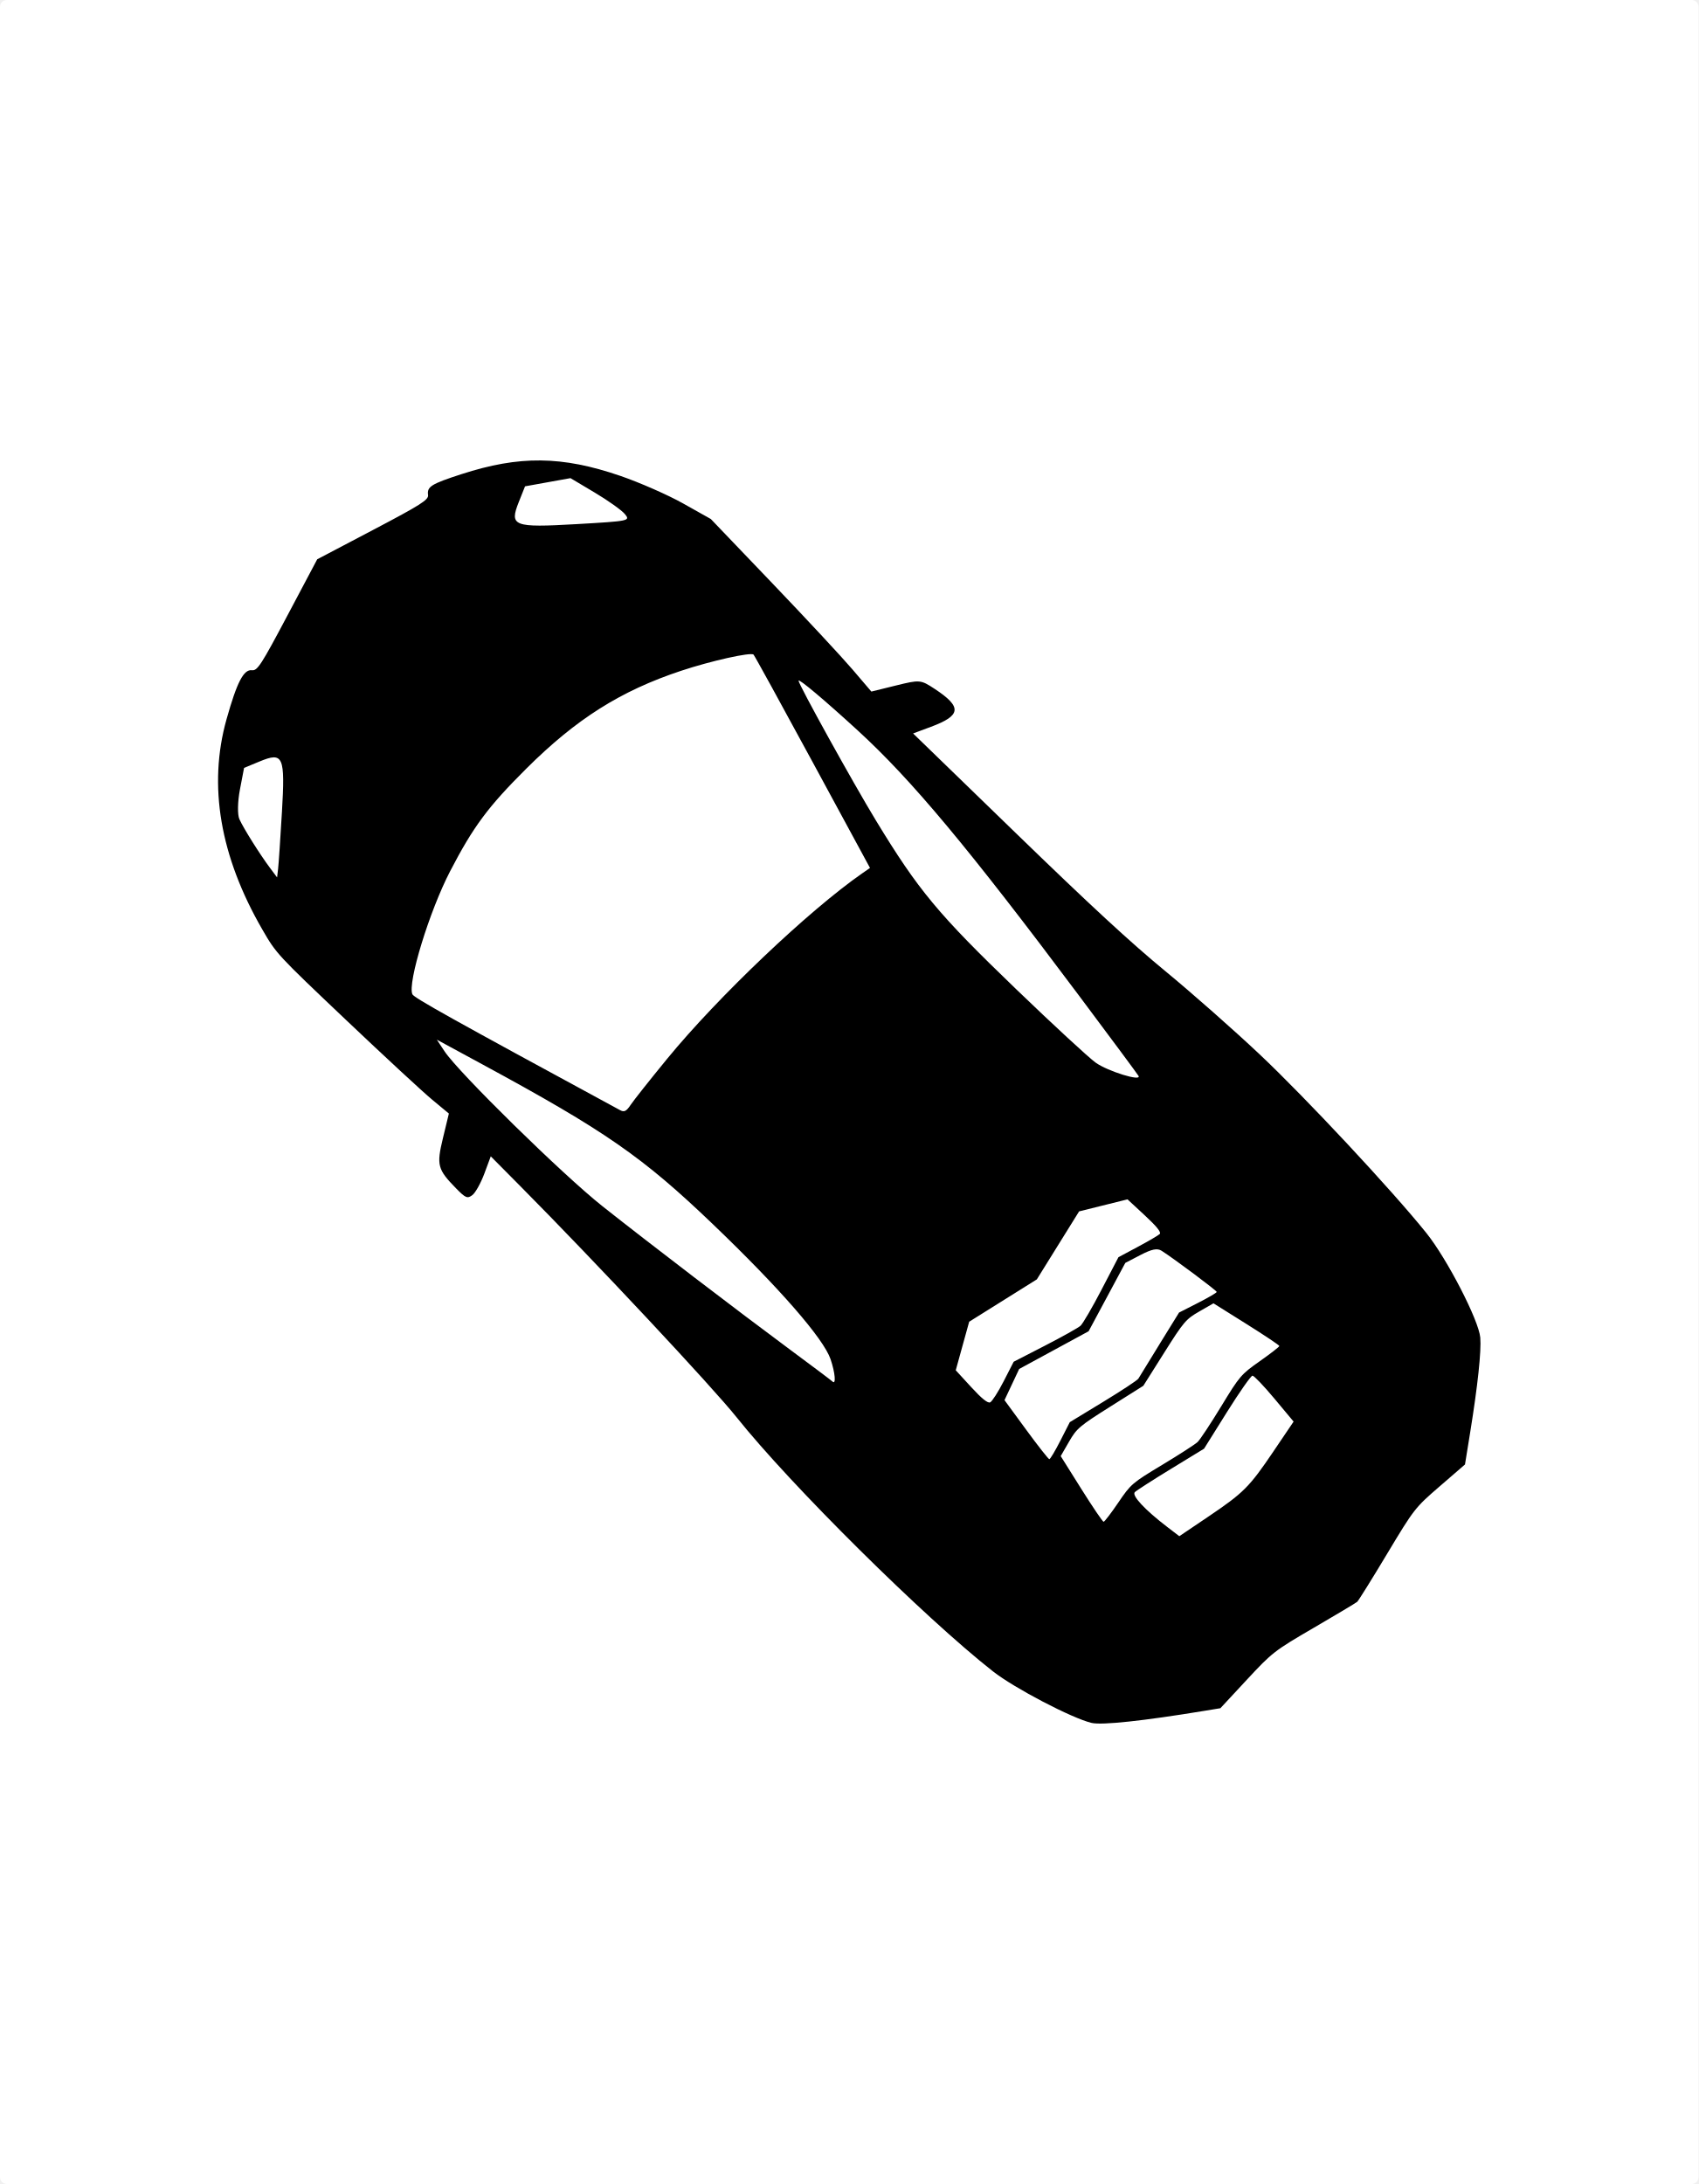
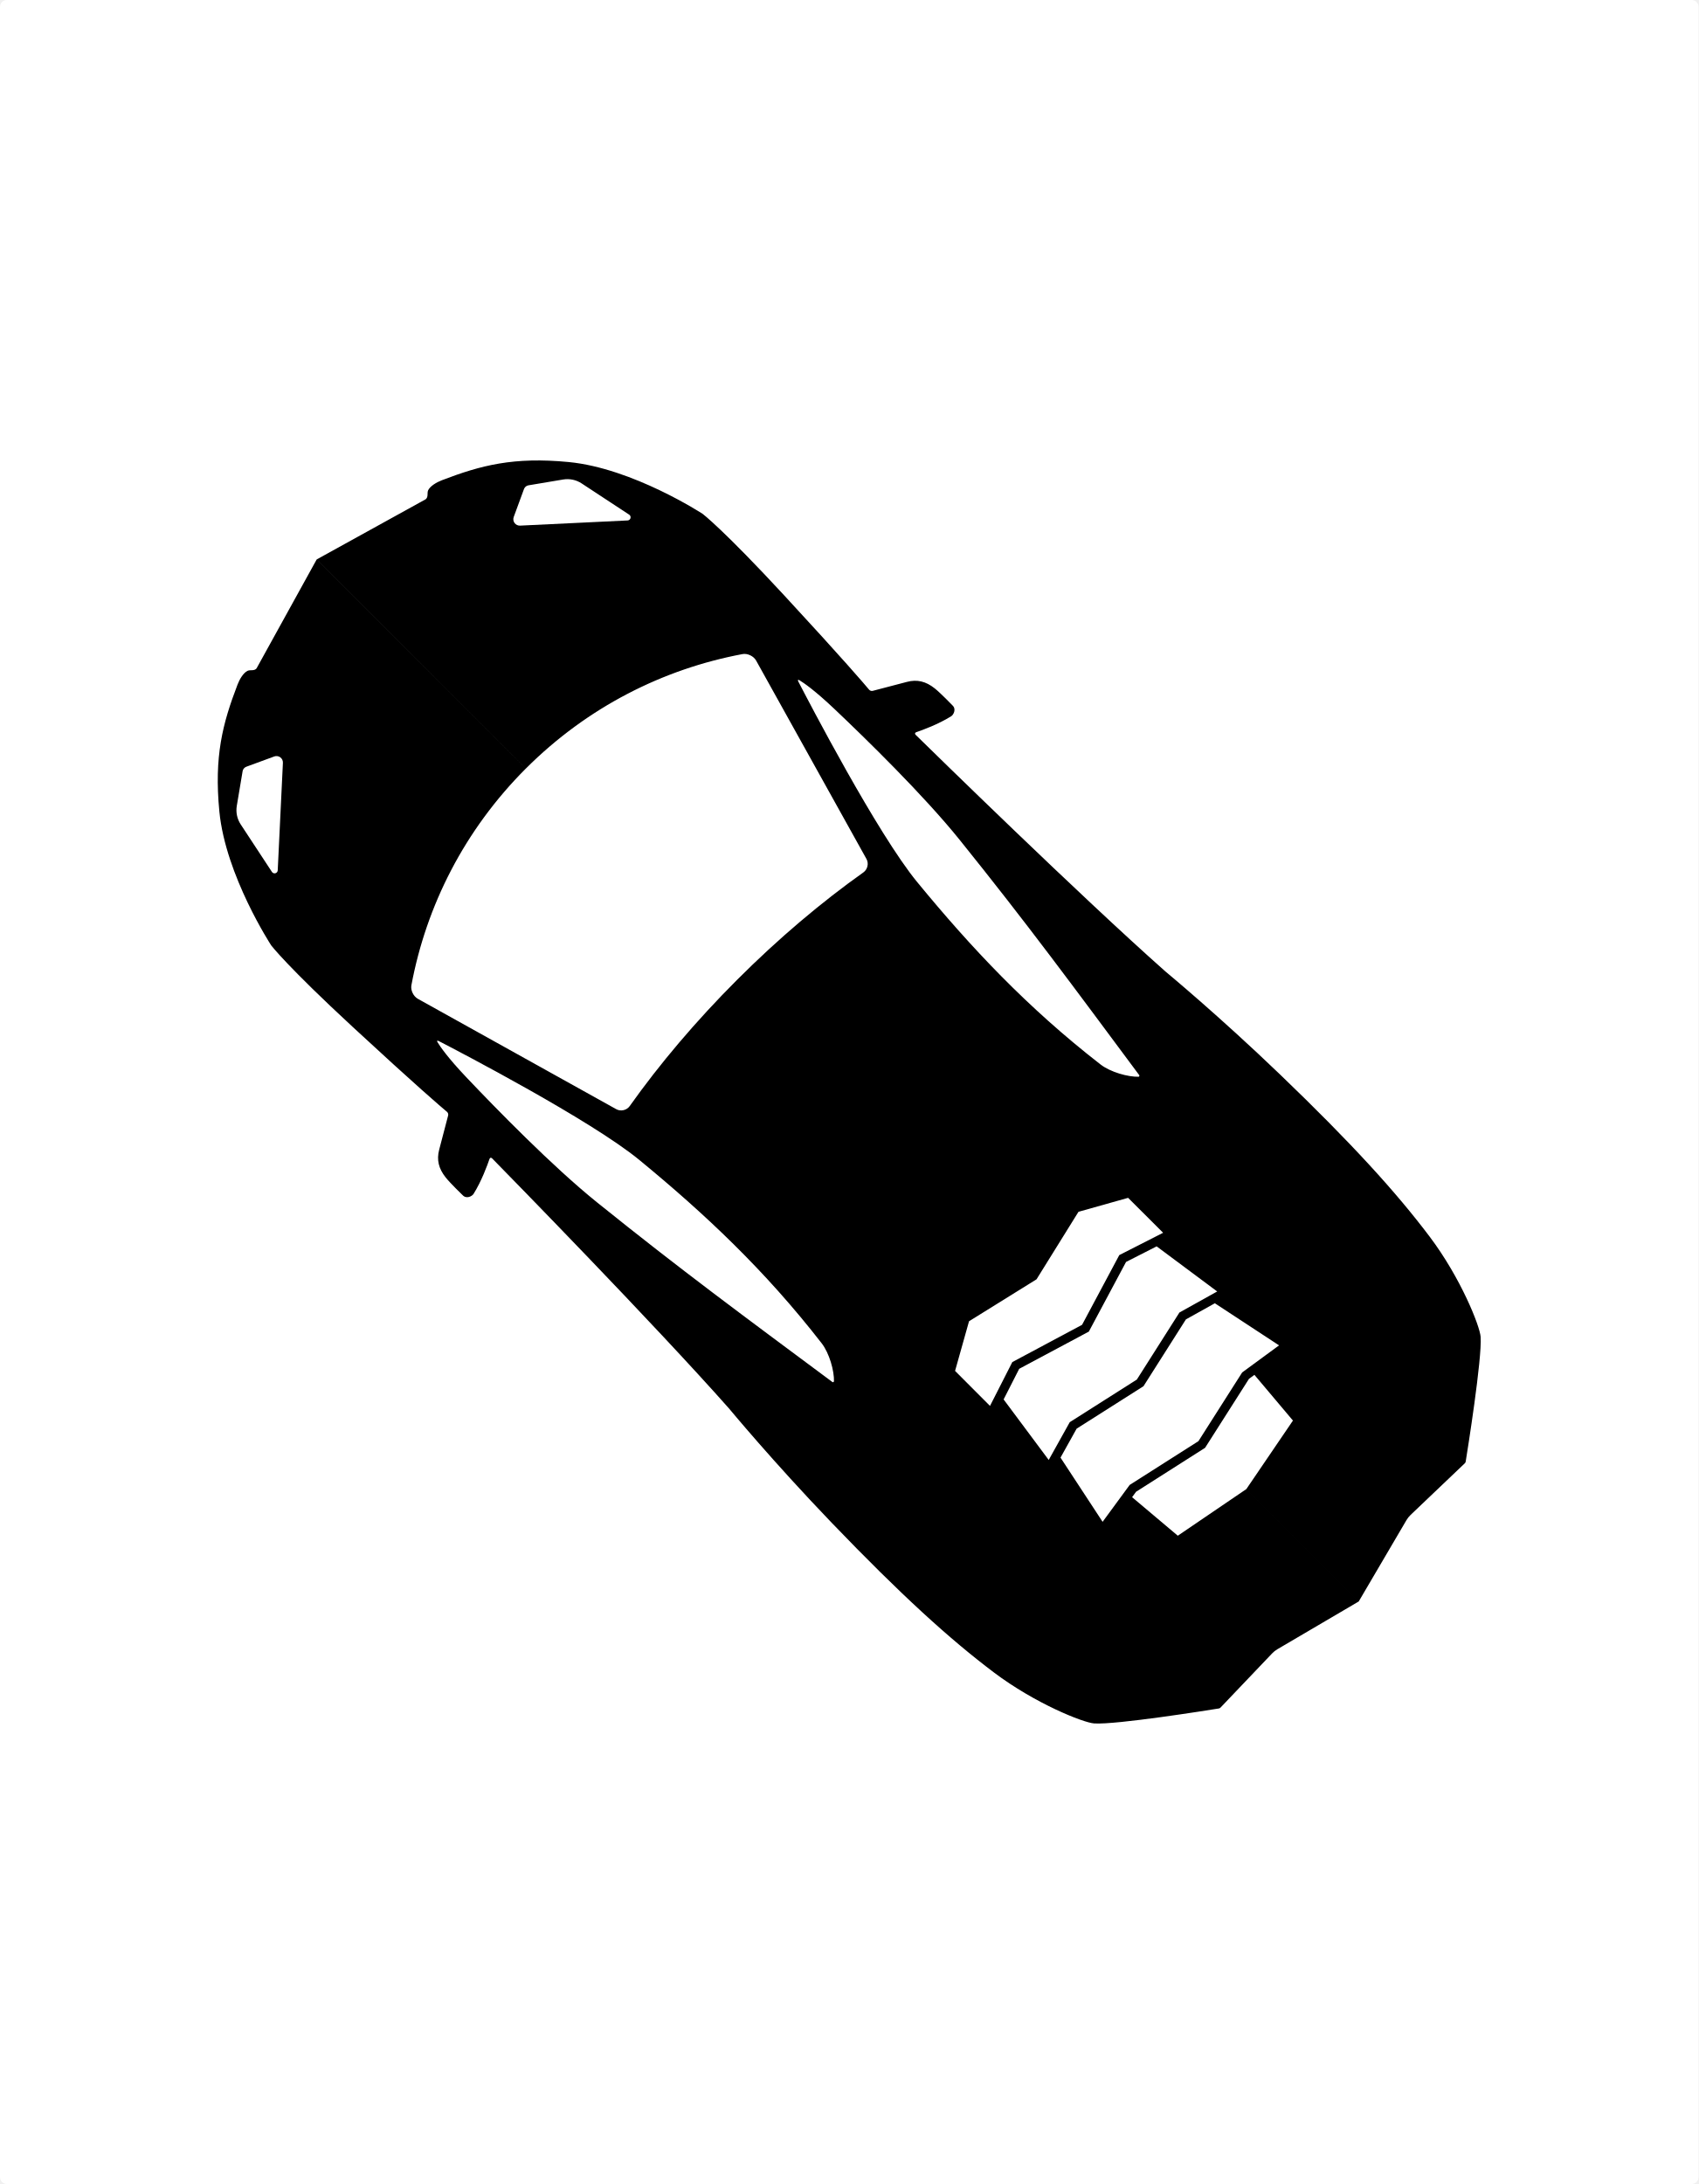
<svg xmlns="http://www.w3.org/2000/svg" width="560" height="720" viewBox="0 0 148.167 190.5" version="1.1" id="svg1" xml:space="preserve">
  <defs id="defs1" />
-   <g id="layer1">
-     <rect style="fill:#ffffff;stroke-width:2.2;stroke-linecap:round;stroke-linejoin:round;paint-order:markers fill stroke" id="rect1" width="148.167" height="190.5" x="0" y="0" ry="0.597" />
-     <path style="fill:#000000;stroke-width:1.08" d="m 114.621,141.974 c -3.461,2.017 -3.64,2.156 -5.866,4.553 l -2.296,2.472 -1.404,0.231 c -5.316,0.876 -8.935,1.263 -9.834,1.051 -1.704,-0.402 -6.733,-3.029 -8.595,-4.49 -5.993,-4.7 -17.645,-16.245 -22.362,-22.159 -2.134,-2.675 -12.381,-13.625 -18.884,-20.179 l -2.569,-2.59 -0.561,1.508 c -0.309,0.83 -0.779,1.673 -1.046,1.873 -0.432,0.324 -0.588,0.259 -1.417,-0.587 -1.622,-1.657 -1.718,-2.023 -1.151,-4.371 l 0.521,-2.157 -1.441,-1.196 C 36.92,95.278 33.536,92.145 30.193,88.974 24.147,83.239 24.109,83.197 22.883,81.075 19.192,74.687 18.139,68.51 19.759,62.744 c 0.91,-3.241 1.497,-4.374 2.22,-4.284 0.473,0.059 0.803,-0.45 3.111,-4.805 l 2.582,-4.871 4.868,-2.559 c 4.175,-2.195 4.858,-2.628 4.801,-3.045 -0.101,-0.733 0.266,-0.963 2.911,-1.821 5.05,-1.638 8.765,-1.599 13.847,0.144 1.697,0.582 4.171,1.668 5.497,2.414 l 2.412,1.355 5.343,5.582 c 2.939,3.07 6.089,6.456 7.002,7.525 l 1.659,1.943 2.136,-0.527 c 2.087,-0.515 2.164,-0.509 3.368,0.281 2.424,1.591 2.354,2.331 -0.317,3.324 l -1.547,0.576 8.943,8.672 c 6.52,6.323 10.062,9.594 13.076,12.073 2.273,1.87 5.966,5.128 8.206,7.239 4.027,3.795 11.541,11.845 14.544,15.583 1.811,2.254 4.578,7.617 4.708,9.124 0.101,1.174 -0.219,4.179 -0.881,8.276 l -0.452,2.796 -2.198,1.9 c -2.162,1.868 -2.239,1.967 -4.601,5.901 -1.321,2.201 -2.493,4.081 -2.603,4.178 -0.11,0.097 -1.807,1.112 -3.771,2.256 z m -3.524,-15.391 1.748,-2.584 -1.673,-2.003 c -0.92,-1.102 -1.781,-2.003 -1.913,-2.003 -0.132,0 -1.136,1.433 -2.232,3.184 l -1.992,3.184 -2.889,1.765 c -1.589,0.97 -3.008,1.883 -3.152,2.027 -0.289,0.289 0.87,1.536 2.814,3.025 l 1.067,0.817 2.475,-1.669 c 3.142,-2.119 3.62,-2.597 5.748,-5.742 z m -4.569,-3.912 c 1.607,-2.644 1.731,-2.789 3.371,-3.943 0.936,-0.659 1.702,-1.254 1.702,-1.322 0,-0.068 -1.293,-0.933 -2.873,-1.923 l -2.873,-1.8 -1.241,0.713 c -1.163,0.668 -1.355,0.894 -3.059,3.596 l -1.818,2.883 -2.883,1.818 c -2.703,1.705 -2.927,1.896 -3.604,3.067 l -0.721,1.249 1.798,2.864 c 0.989,1.575 1.864,2.864 1.944,2.864 0.08,0 0.655,-0.751 1.278,-1.669 1.101,-1.622 1.208,-1.714 3.829,-3.292 1.483,-0.893 2.873,-1.789 3.089,-1.992 0.216,-0.203 1.143,-1.605 2.061,-3.114 z m -5.382,-5.421 1.707,-2.762 1.643,-0.837 c 0.903,-0.46 1.643,-0.893 1.643,-0.961 0,-0.119 -3.763,-2.929 -4.813,-3.594 -0.376,-0.238 -0.852,-0.142 -1.835,0.37 l -1.327,0.691 -1.6,2.981 -1.6,2.981 -3.029,1.645 -3.029,1.645 -0.64,1.359 -0.64,1.359 1.885,2.575 c 1.037,1.416 1.949,2.575 2.026,2.575 0.078,0 0.511,-0.726 0.963,-1.614 l 0.822,-1.614 2.923,-1.778 c 1.607,-0.978 2.984,-1.886 3.059,-2.018 0.075,-0.132 0.904,-1.483 1.843,-3.002 z m -5.052,-4.765 1.473,-2.827 1.694,-0.905 c 0.932,-0.498 1.79,-1.001 1.908,-1.119 0.146,-0.146 -0.266,-0.659 -1.299,-1.617 l -1.513,-1.403 -2.112,0.525 -2.112,0.525 -1.843,2.965 -1.843,2.965 -2.951,1.847 -2.951,1.847 -0.586,2.117 -0.586,2.117 1.347,1.468 c 0.916,0.999 1.445,1.425 1.654,1.331 0.169,-0.076 0.7,-0.904 1.18,-1.84 l 0.873,-1.703 2.732,-1.405 c 1.503,-0.773 2.897,-1.553 3.098,-1.733 0.201,-0.18 1.029,-1.6 1.839,-3.155 z m -23.638,6.079 C 71.84,116.756 68.005,112.356 62.177,106.772 56.056,100.908 52.79,98.643 42.076,92.837 l -3.97,-2.152 0.667,1.008 c 1.236,1.867 10.322,10.781 13.776,13.516 4.056,3.212 11.773,9.11 16.333,12.486 1.965,1.454 3.646,2.718 3.736,2.808 0.329,0.329 0.238,-0.763 -0.163,-1.939 z M 94.107,86.819 C 84.456,73.927 79.537,68.034 74.828,63.718 71.91,61.045 69.66,59.153 69.66,59.374 c 0,0.321 4.761,8.923 6.745,12.185 3.709,6.102 5.424,8.166 12.224,14.711 3.22,3.099 6.348,5.989 6.952,6.421 1.047,0.749 4.015,1.668 3.738,1.158 -0.072,-0.134 -2.418,-3.297 -5.212,-7.03 z m -35.899,5.523 c 4.424,-5.397 12.348,-12.929 17.006,-16.165 l 0.679,-0.471 -5.009,-9.24 c -2.755,-5.082 -5.072,-9.298 -5.15,-9.368 -0.251,-0.227 -3.71,0.546 -6.323,1.413 -5.275,1.751 -9.145,4.197 -13.502,8.536 -3.334,3.32 -4.617,5.046 -6.638,8.935 -1.808,3.478 -3.736,9.759 -3.298,10.743 0.138,0.31 3.306,2.078 18.117,10.107 0.364,0.197 0.547,0.105 0.928,-0.466 0.261,-0.392 1.696,-2.202 3.19,-4.024 z M 24.593,70.856 c 0.288,-4.911 0.121,-5.291 -1.946,-4.437 l -1.356,0.56 -0.361,1.887 c -0.203,1.06 -0.224,2.193 -0.048,2.584 0.357,0.797 1.784,3.068 2.682,4.269 l 0.608,0.814 0.088,-0.757 c 0.049,-0.417 0.198,-2.63 0.332,-4.92 z m 27.292,-27.887 -2.12,-1.263 -1.982,0.357 -1.982,0.357 -0.541,1.358 c -0.844,2.119 -0.485,2.257 5.031,1.939 4.626,-0.267 4.71,-0.284 4.217,-0.879 -0.276,-0.334 -1.456,-1.175 -2.623,-1.869 z" id="path3" />
-   </g>
+   <rect style="fill:#ffffff;stroke-width:2.2;stroke-linecap:round;stroke-linejoin:round;paint-order:markers fill stroke" id="rect1" width="148.167" height="190.5" x="0" y="0" ry="0.597" />
+   <path id="path10" style="display:inline;fill:#000000;stroke-width:0.8;stroke-linecap:square;paint-order:markers fill stroke" d="m 27.627,48.795 -5.248,9.506 c -0.208,0.252 -0.544,0.096 -0.787,0.214 -0.369,0.179 -0.693,0.735 -0.87,1.196 -1.305,3.402 -2.052,6.253 -1.587,11.064 0.541,5.602 4.526,11.691 4.526,11.691 0,0 1.364,1.799 7.133,7.133 5.526,5.11 7.667,6.938 8.204,7.387 0.08,0.067 0.123,0.202 0.097,0.303 l -0.785,2.997 c -0.231,0.882 -0.047,1.641 0.562,2.409 0.425,0.537 1.489,1.557 1.489,1.557 0.337,0.359 0.826,0.081 0.946,-0.11 0.703,-1.12 1.213,-2.523 1.393,-3.051 0.04,-0.118 0.141,-0.142 0.228,-0.053 1.545,1.575 14.02,14.318 20.644,21.791 0.082,0.092 3.806,4.606 8.971,9.986 6.047,6.297 10.293,10.151 14.162,13.068 3.588,2.706 7.789,4.378 8.74,4.443 1.918,0.131 10.007,-1.163 10.886,-1.305 0.043,-0.007 0.102,-0.038 0.132,-0.07 l 4.51,-4.734 a 2.082,2.082 0 0 1 0.453,-0.36 l 7.098,-4.167 -9.803,-9.803 -5.978,4.066 -3.987,-3.361 0.347,-0.473 6.019,-3.832 -0.58,-0.58 -5.996,3.816 -2.362,3.218 -3.672,-5.6 1.406,-2.525 5.831,-3.702 -0.58,-0.58 -5.851,3.716 -1.735,3.114 -0.009,0.007 0.004,0.005 -0.095,0.17 -3.908,-5.246 -0.026,-0.036 1.359,-2.669 6.075,-3.246 3.246,-6.075 2.669,-1.359 0.036,0.026 5.246,3.908 -0.17,0.095 -0.005,-0.004 -0.006,0.009 -3.114,1.735 -3.716,5.851 0.58,0.58 3.702,-5.831 2.525,-1.406 5.6,3.672 -3.218,2.362 -3.816,5.996 0.58,0.58 3.832,-6.019 0.473,-0.347 3.361,3.987 -4.066,5.978 9.803,9.803 4.167,-7.098 a 2.082,2.082 0 0 1 0.36,-0.453 l 4.734,-4.509 c 0.031,-0.03 0.063,-0.089 0.07,-0.132 0.142,-0.879 1.436,-8.968 1.305,-10.886 -0.065,-0.95 -1.737,-5.151 -4.443,-8.74 -2.918,-3.87 -6.771,-8.116 -13.068,-14.163 -5.379,-5.165 -9.893,-8.889 -9.985,-8.971 -7.473,-6.624 -20.216,-19.099 -21.791,-20.644 -0.089,-0.088 -0.065,-0.188 0.053,-0.228 0.528,-0.179 1.931,-0.689 3.051,-1.393 0.191,-0.12 0.469,-0.609 0.11,-0.946 0,0 -1.021,-1.063 -1.557,-1.489 -0.768,-0.609 -1.528,-0.793 -2.409,-0.562 l -2.997,0.785 c -0.101,0.026 -0.236,-0.017 -0.303,-0.096 -0.449,-0.537 -2.278,-2.678 -7.387,-8.204 -5.334,-5.769 -7.133,-7.133 -7.133,-7.133 0,0 -6.09,-3.985 -11.691,-4.526 -4.81,-0.465 -7.662,0.282 -11.064,1.587 -0.46,0.177 -1.017,0.501 -1.196,0.87 -0.117,0.243 0.039,0.578 -0.214,0.787 l -9.506,5.248 18.242,18.242 c 5.357,-5.357 11.975,-8.685 18.899,-9.983 0.438,-0.082 0.97,0.176 1.187,0.565 l 9.627,17.307 c 0.217,0.39 0.095,0.911 -0.269,1.169 -3.653,2.594 -7.394,5.747 -11.017,9.37 -3.623,3.623 -6.777,7.363 -9.371,11.017 -0.258,0.364 -0.779,0.485 -1.169,0.269 l -17.307,-9.627 c -0.39,-0.217 -0.647,-0.749 -0.565,-1.187 1.298,-6.924 4.626,-13.542 9.984,-18.9 z m -6.305,18.186 a 0.52,0.52 0 0 1 0.174,-0.106 l 2.43,-0.893 a 0.561,0.561 0 0 1 0.753,0.554 l -0.452,9.38 a 0.275,0.275 0 0 1 -0.505,0.138 l -2.726,-4.148 a 2.258,2.258 0 0 1 -0.34,-1.613 l 0.506,-3.015 a 0.52,0.52 0 0 1 0.159,-0.296 z m 24.491,-24.491 a 0.52,0.52 0 0 1 0.296,-0.159 l 3.015,-0.506 a 2.258,2.258 0 0 1 1.613,0.34 l 4.148,2.726 a 0.275,0.275 0 0 1 -0.138,0.505 l -9.38,0.452 a 0.561,0.561 0 0 1 -0.554,-0.753 l 0.893,-2.43 a 0.52,0.52 0 0 1 0.106,-0.174 z m -7.672,48.293 c 0.018,-0.019 0.061,-0.015 0.121,0.016 1.731,0.894 13.284,6.905 17.51,10.379 5.69,4.677 10.941,9.598 15.903,15.987 0.673,0.867 1.102,2.401 1.076,3.344 l -0.105,0.063 c -7.78,-5.785 -13.218,-9.78 -20.569,-15.699 -3.891,-3.133 -8.831,-8.2 -11.409,-10.92 -1.609,-1.698 -2.268,-2.658 -2.506,-3.053 -0.035,-0.058 -0.04,-0.1 -0.022,-0.118 z m 31.474,-31.474 c 0.019,-0.018 0.06,-0.013 0.118,0.022 0.395,0.238 1.355,0.897 3.053,2.506 2.72,2.577 7.787,7.518 10.92,11.409 5.919,7.351 9.913,12.788 15.699,20.569 l -0.063,0.105 c -0.944,0.026 -2.478,-0.403 -3.344,-1.076 -6.389,-4.962 -11.31,-10.213 -15.987,-15.903 -3.474,-4.226 -9.485,-15.779 -10.379,-17.51 -0.031,-0.06 -0.035,-0.103 -0.016,-0.121 z m 14.917,55.938 5.888,-3.659 3.659,-5.888 4.33,-1.218 3.054,3.047 -3.824,1.947 -3.248,6.083 -6.083,3.248 -1.947,3.824 -3.047,-3.054 z" />
</svg>
